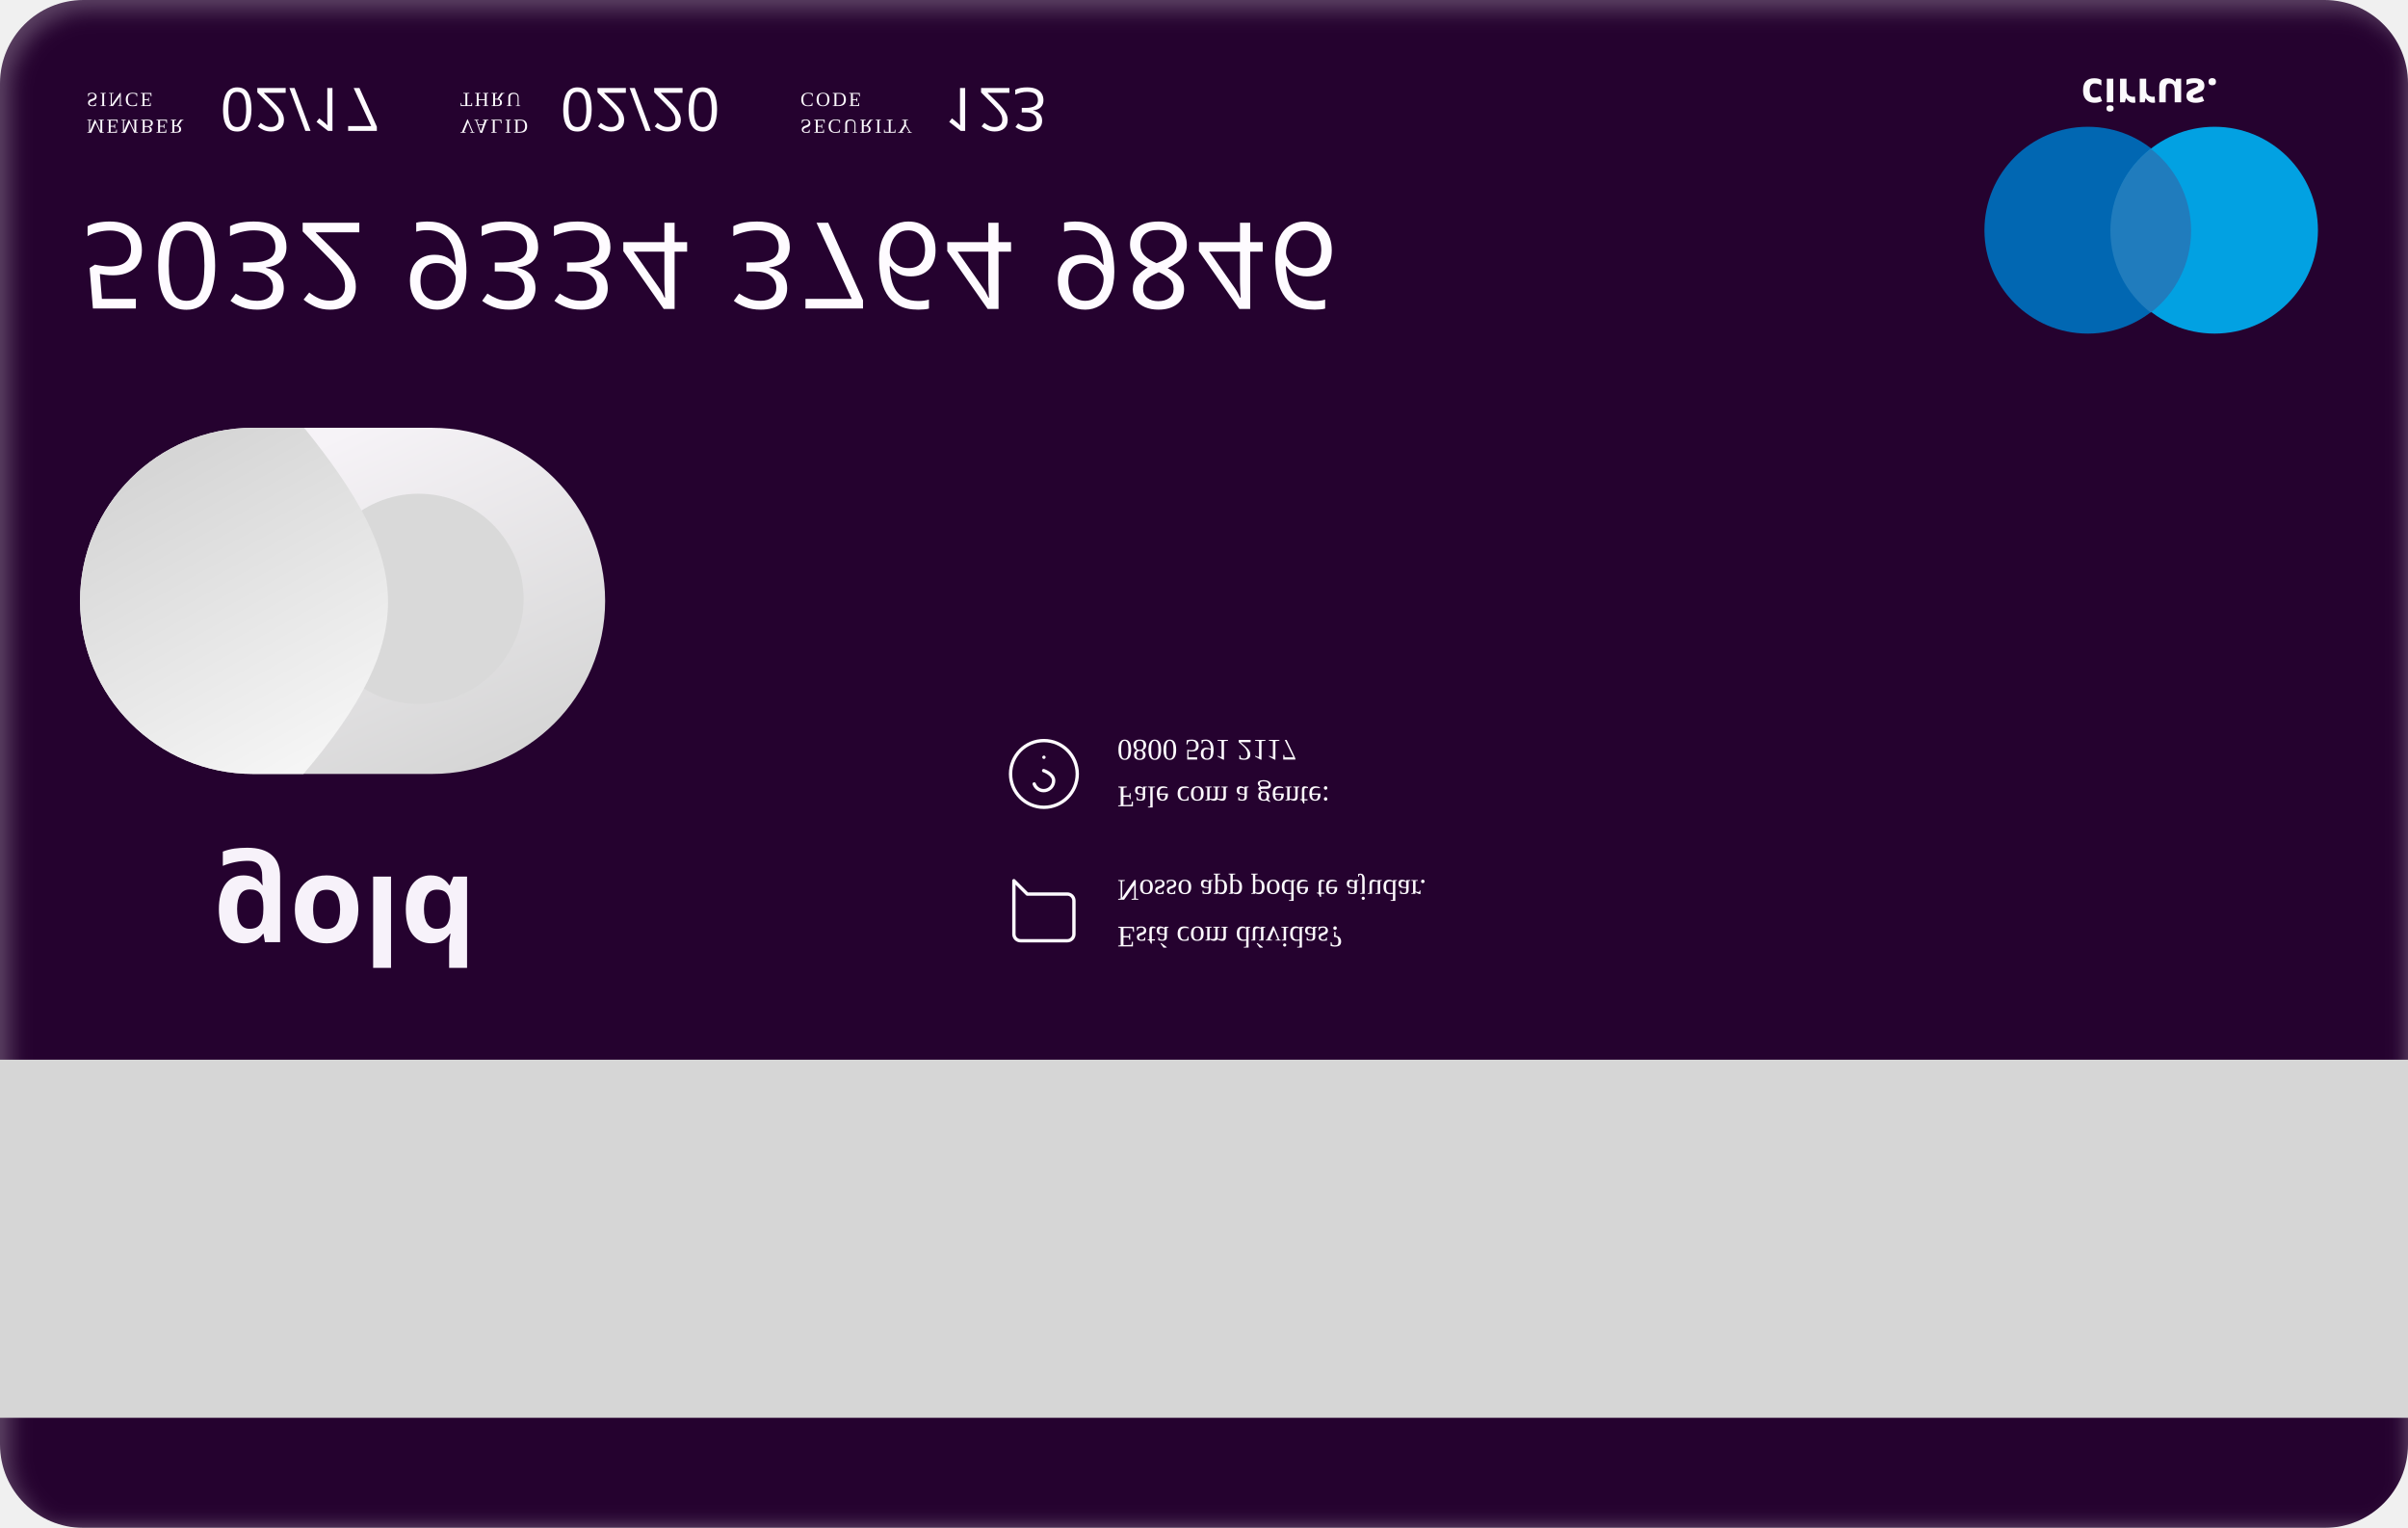
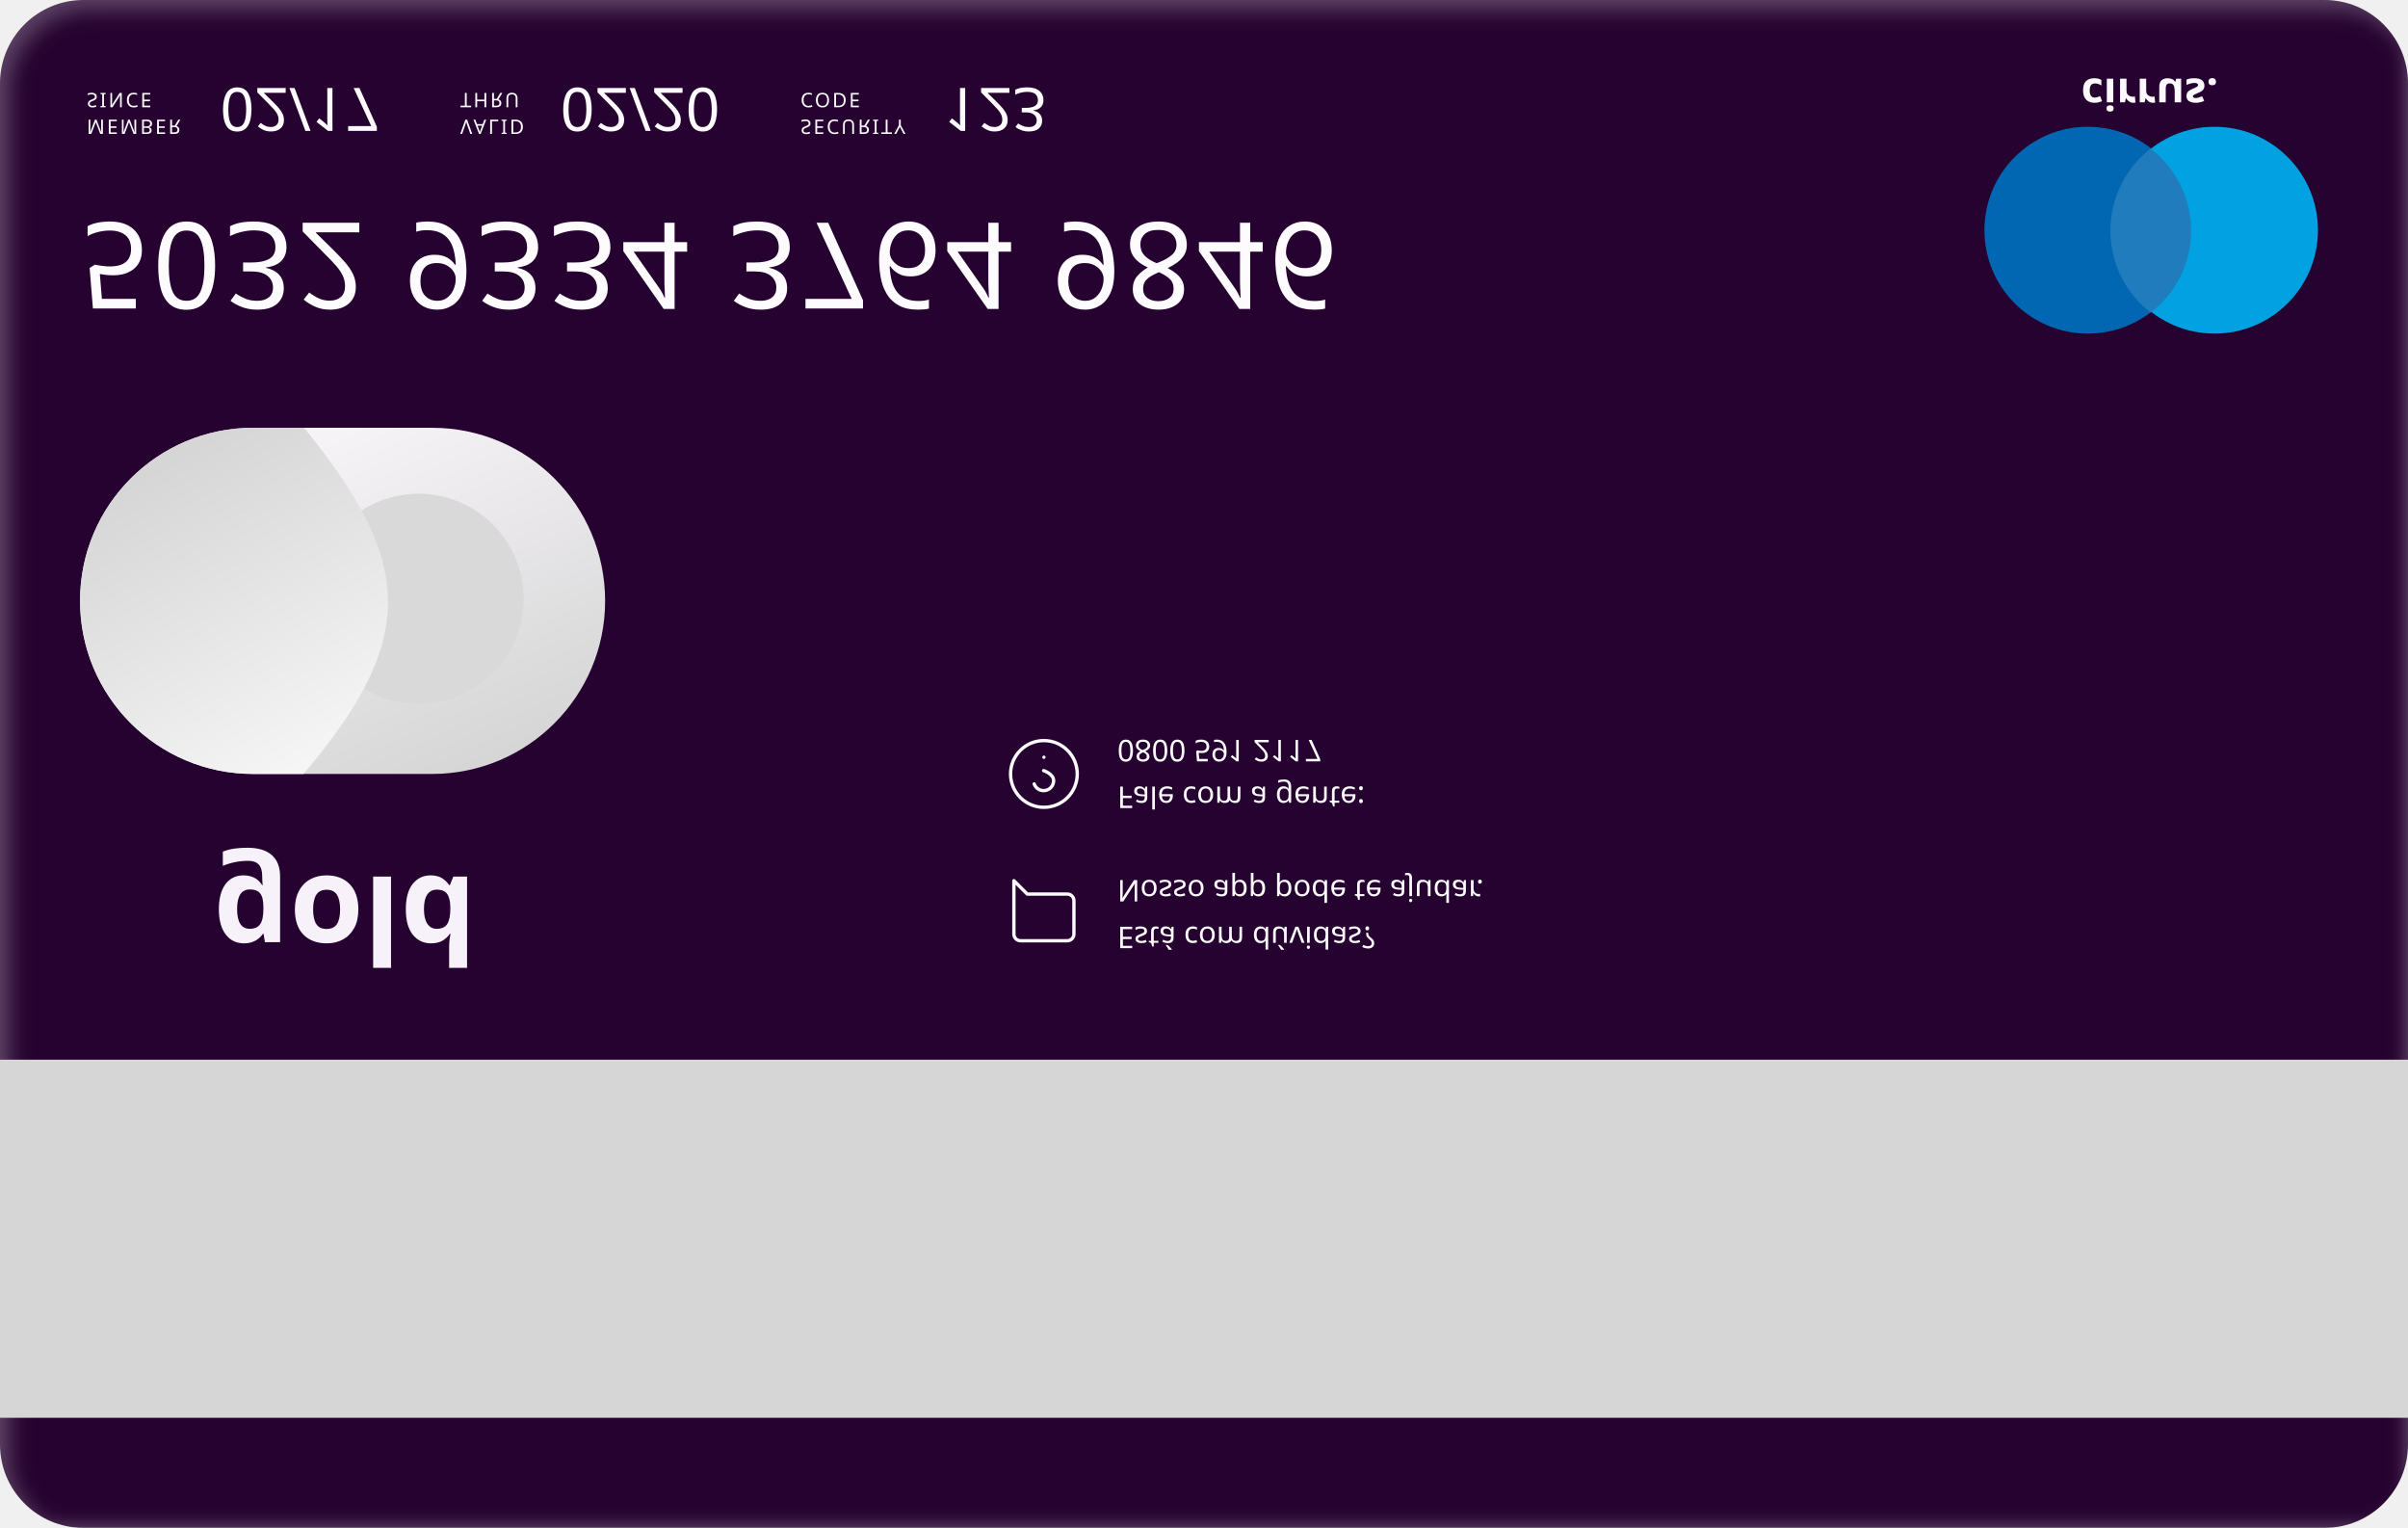
<svg xmlns="http://www.w3.org/2000/svg" width="722" height="458" viewBox="0 0 722 458" fill="none">
  <g clip-path="url(#clip0_1137_0)">
    <g filter="url(#filter0_i_1137_0)">
      <rect width="722" height="458" rx="25" transform="matrix(1 0 0 -1 0 458)" fill="#25022F" />
    </g>
    <rect width="722" height="107.344" transform="matrix(1 0 0 -1 0 425)" fill="#D6D6D6" />
    <rect width="157.438" height="103.766" rx="51.883" transform="matrix(1 0 0 -1 24 232)" fill="url(#paint0_linear_1137_0)" />
-     <text transform="matrix(1 0 0 -1 24 104)" fill="#FEFBFF" xml:space="preserve" style="white-space: pre" font-family="Sora" font-size="36" letter-spacing="0.03em">
+     <text transform="matrix(1 0 0 -1 24 104)" fill="#FEFBFF" xml:space="preserve" style="white-space: pre" font-family="sans" font-size="36" letter-spacing="0.03em">
      <tspan x="0" y="37.24">5032 9334 3764 9846</tspan>
    </text>
-     <text transform="matrix(1 0 0 -1 64 300)" fill="#F7F2FA" xml:space="preserve" style="white-space: pre" font-family="Sora" font-size="36" font-weight="600" letter-spacing="0em">
+     <text transform="matrix(1 0 0 -1 64 300)" fill="#F7F2FA" xml:space="preserve" style="white-space: pre" font-family="sans" font-size="36" font-weight="600" letter-spacing="0em">
      <tspan x="0" y="37.24">gold</tspan>
    </text>
-     <text transform="matrix(1 0 0 -1 66 45)" fill="#FEFBFF" xml:space="preserve" style="white-space: pre" font-family="Sora" font-size="18" letter-spacing="0em">
+     <text transform="matrix(1 0 0 -1 66 45)" fill="#FEFBFF" xml:space="preserve" style="white-space: pre" font-family="sans" font-size="18" letter-spacing="0em">
      <tspan x="0" y="18.62">02/17</tspan>
    </text>
-     <text transform="matrix(1 0 0 -1 168 45)" fill="#FEFBFF" xml:space="preserve" style="white-space: pre" font-family="Sora" font-size="18" letter-spacing="0em">
+     <text transform="matrix(1 0 0 -1 168 45)" fill="#FEFBFF" xml:space="preserve" style="white-space: pre" font-family="sans" font-size="18" letter-spacing="0em">
      <tspan x="0" y="18.62">02/20</tspan>
    </text>
-     <text transform="matrix(1 0 0 -1 283 45)" fill="#FEFBFF" xml:space="preserve" style="white-space: pre" font-family="Sora" font-size="18" letter-spacing="0em">
+     <text transform="matrix(1 0 0 -1 283 45)" fill="#FEFBFF" xml:space="preserve" style="white-space: pre" font-family="sans" font-size="18" letter-spacing="0em">
      <tspan x="0" y="18.62">123</tspan>
    </text>
-     <text transform="matrix(1 0 0 -1 624 37)" fill="#FBF9FC" xml:space="preserve" style="white-space: pre" font-family="Sora" font-size="13" font-weight="600" letter-spacing="0em">
+     <text transform="matrix(1 0 0 -1 624 37)" fill="#FBF9FC" xml:space="preserve" style="white-space: pre" font-family="sans" font-size="13" font-weight="600" letter-spacing="0em">
      <tspan x="0" y="13.42">cirrus.</tspan>
    </text>
    <circle cx="31" cy="31" r="31" transform="matrix(1 0 0 -1 595 100)" fill="#0167B2" />
    <circle cx="31" cy="31" r="31" transform="matrix(1 0 0 -1 633 100)" fill="#02A1E2" />
    <path fill-rule="evenodd" clip-rule="evenodd" d="M644.872 44.599C652.228 50.261 656.968 59.154 656.968 69.155C656.968 79.155 652.228 88.048 644.872 93.71C637.515 88.048 632.775 79.155 632.775 69.155C632.775 59.154 637.515 50.261 644.872 44.599Z" fill="#207CBD" />
-     <text transform="matrix(1 0 0 -1 26 42)" fill="#FEFBFF" xml:space="preserve" style="white-space: pre" font-family="Source Sans 3" font-size="6" letter-spacing="0.1em">
+     <text transform="matrix(1 0 0 -1 26 42)" fill="#FEFBFF" xml:space="preserve" style="white-space: pre" font-family="sans" font-size="6" letter-spacing="0.1em">
      <tspan x="0" y="6.133">MEMBER
</tspan>
      <tspan x="0" y="14.133">SINCE</tspan>
    </text>
-     <text transform="matrix(1 0 0 -1 138 42)" fill="#FEFBFF" xml:space="preserve" style="white-space: pre" font-family="Source Sans 3" font-size="6" letter-spacing="0.1em">
+     <text transform="matrix(1 0 0 -1 138 42)" fill="#FEFBFF" xml:space="preserve" style="white-space: pre" font-family="sans" font-size="6" letter-spacing="0.1em">
      <tspan x="0" y="6.133">VALID
</tspan>
      <tspan x="0" y="14.133">THRU</tspan>
    </text>
-     <text transform="matrix(1 0 0 -1 240 42)" fill="#FEFBFF" xml:space="preserve" style="white-space: pre" font-family="Source Sans 3" font-size="6" letter-spacing="0.1em">
+     <text transform="matrix(1 0 0 -1 240 42)" fill="#FEFBFF" xml:space="preserve" style="white-space: pre" font-family="sans" font-size="6" letter-spacing="0.1em">
      <tspan x="0" y="6.133">SECURITY
</tspan>
      <tspan x="0" y="14.133">CODE</tspan>
    </text>
    <path d="M322 270C322 269.47 321.789 268.961 321.414 268.586C321.039 268.211 320.53 268 320 268H308L304 264V280C304 280.53 304.211 281.039 304.586 281.414C304.961 281.789 305.47 282 306 282H320C320.53 282 321.039 281.789 321.414 281.414C321.789 281.039 322 280.53 322 280V270Z" stroke="#FEFBFF" stroke-linecap="round" stroke-linejoin="round" />
    <path d="M313 222C318.523 222 323 226.477 323 232C323 237.523 318.523 242 313 242C307.477 242 303 237.523 303 232C303 226.477 307.477 222 313 222Z" stroke="#FEFBFF" stroke-linecap="round" stroke-linejoin="round" />
    <path d="M310.09 235C310.325 235.668 310.789 236.232 311.4 236.591C312.011 236.95 312.729 237.081 313.427 236.961C314.125 236.841 314.759 236.478 315.215 235.936C315.671 235.394 315.921 234.708 315.92 234C315.92 232 312.92 231 312.92 231" stroke="#FEFBFF" stroke-linecap="round" stroke-linejoin="round" />
    <path d="M313 227H313.01" stroke="#FEFBFF" stroke-linecap="round" stroke-linejoin="round" />
-     <text transform="matrix(1 0 0 -1 335 288)" fill="#FEFBFF" xml:space="preserve" style="white-space: pre" font-family="Source Sans 3" font-size="9" letter-spacing="0em">
+     <text transform="matrix(1 0 0 -1 335 288)" fill="#FEFBFF" xml:space="preserve" style="white-space: pre" font-family="sans" font-size="9" letter-spacing="0em">
      <tspan x="0" y="10.2">Está com dúvidas?
</tspan>
      <tspan x="0" y="24.2">Nosso app pode te ajudar.</tspan>
    </text>
-     <text transform="matrix(1 0 0 -1 335 246)" fill="#FEFBFF" xml:space="preserve" style="white-space: pre" font-family="Source Sans 3" font-size="9" letter-spacing="0em">
+     <text transform="matrix(1 0 0 -1 335 246)" fill="#FEFBFF" xml:space="preserve" style="white-space: pre" font-family="sans" font-size="9" letter-spacing="0em">
      <tspan x="0" y="10.2">Fale com a gente:
</tspan>
      <tspan x="0" y="24.2">0800 591 2117</tspan>
    </text>
    <circle cx="31.5" cy="31.5" r="31.5" transform="matrix(1 0 0 -1 94 211)" fill="#D9D9D9" />
    <path fill-rule="evenodd" clip-rule="evenodd" d="M75.883 232C47.229 232 24 208.771 24 180.117C24 151.463 47.229 128.234 75.883 128.234H91.19C123.446 168.059 126.039 190.773 91 232H75.883Z" fill="url(#paint1_linear_1137_0)" />
  </g>
  <defs>
    <filter id="filter0_i_1137_0" x="0" y="0" width="725" height="461" filterUnits="userSpaceOnUse" color-interpolation-filters="sRGB">
      <feFlood flood-opacity="0" result="BackgroundImageFix" />
      <feBlend mode="normal" in="SourceGraphic" in2="BackgroundImageFix" result="shape" />
      <feColorMatrix in="SourceAlpha" type="matrix" values="0 0 0 0 0 0 0 0 0 0 0 0 0 0 0 0 0 0 127 0" result="hardAlpha" />
      <feOffset dx="3" dy="3" />
      <feGaussianBlur stdDeviation="3" />
      <feComposite in2="hardAlpha" operator="arithmetic" k2="-1" k3="1" />
      <feColorMatrix type="matrix" values="0 0 0 0 1 0 0 0 0 1 0 0 0 0 1 0 0 0 0.25 0" />
      <feBlend mode="normal" in2="shape" result="effect1_innerShadow_1137_0" />
    </filter>
    <linearGradient id="paint0_linear_1137_0" x1="83" y1="104" x2="126.5" y2="6" gradientUnits="userSpaceOnUse">
      <stop stop-color="#F6F3F7" />
      <stop offset="1" stop-color="#D6D6D6" />
    </linearGradient>
    <linearGradient id="paint1_linear_1137_0" x1="95.5" y1="227" x2="47" y2="140.5" gradientUnits="userSpaceOnUse">
      <stop stop-color="#F5F5F5" />
      <stop offset="1" stop-color="#D6D6D6" />
    </linearGradient>
    <clipPath id="clip0_1137_0">
      <rect width="722" height="458" fill="white" transform="matrix(1 0 0 -1 0 458)" />
    </clipPath>
  </defs>
</svg>
